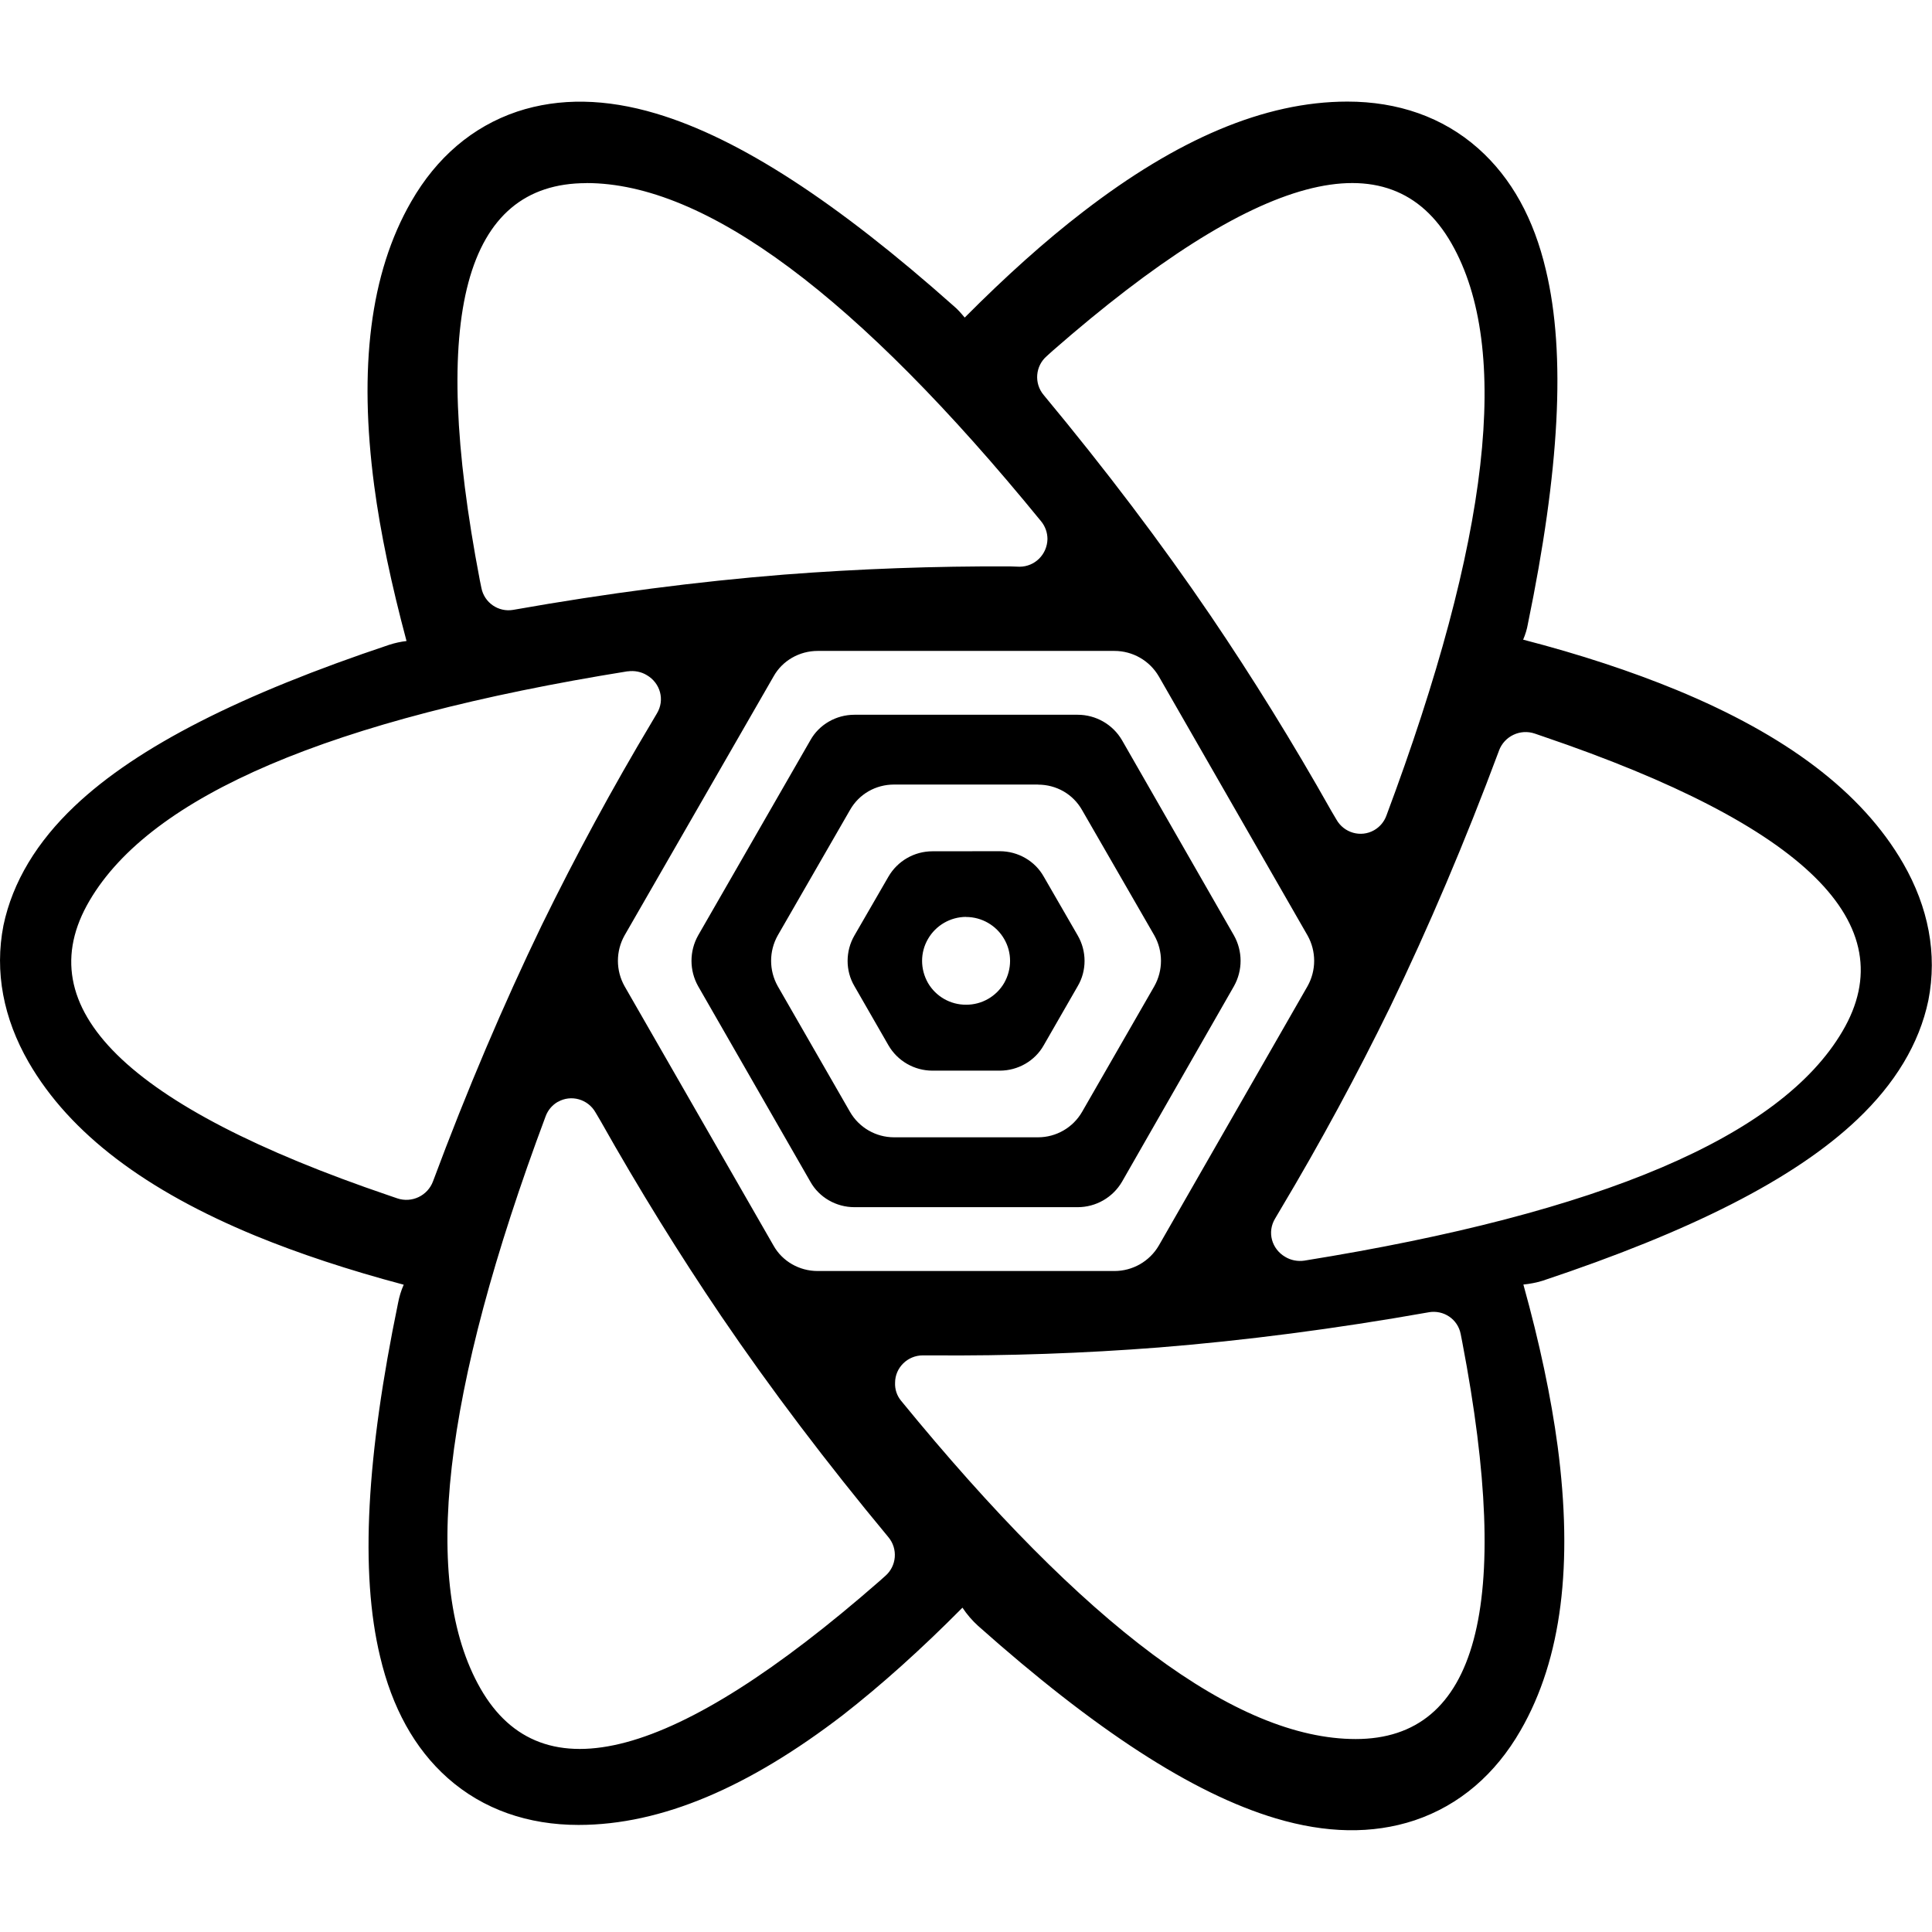
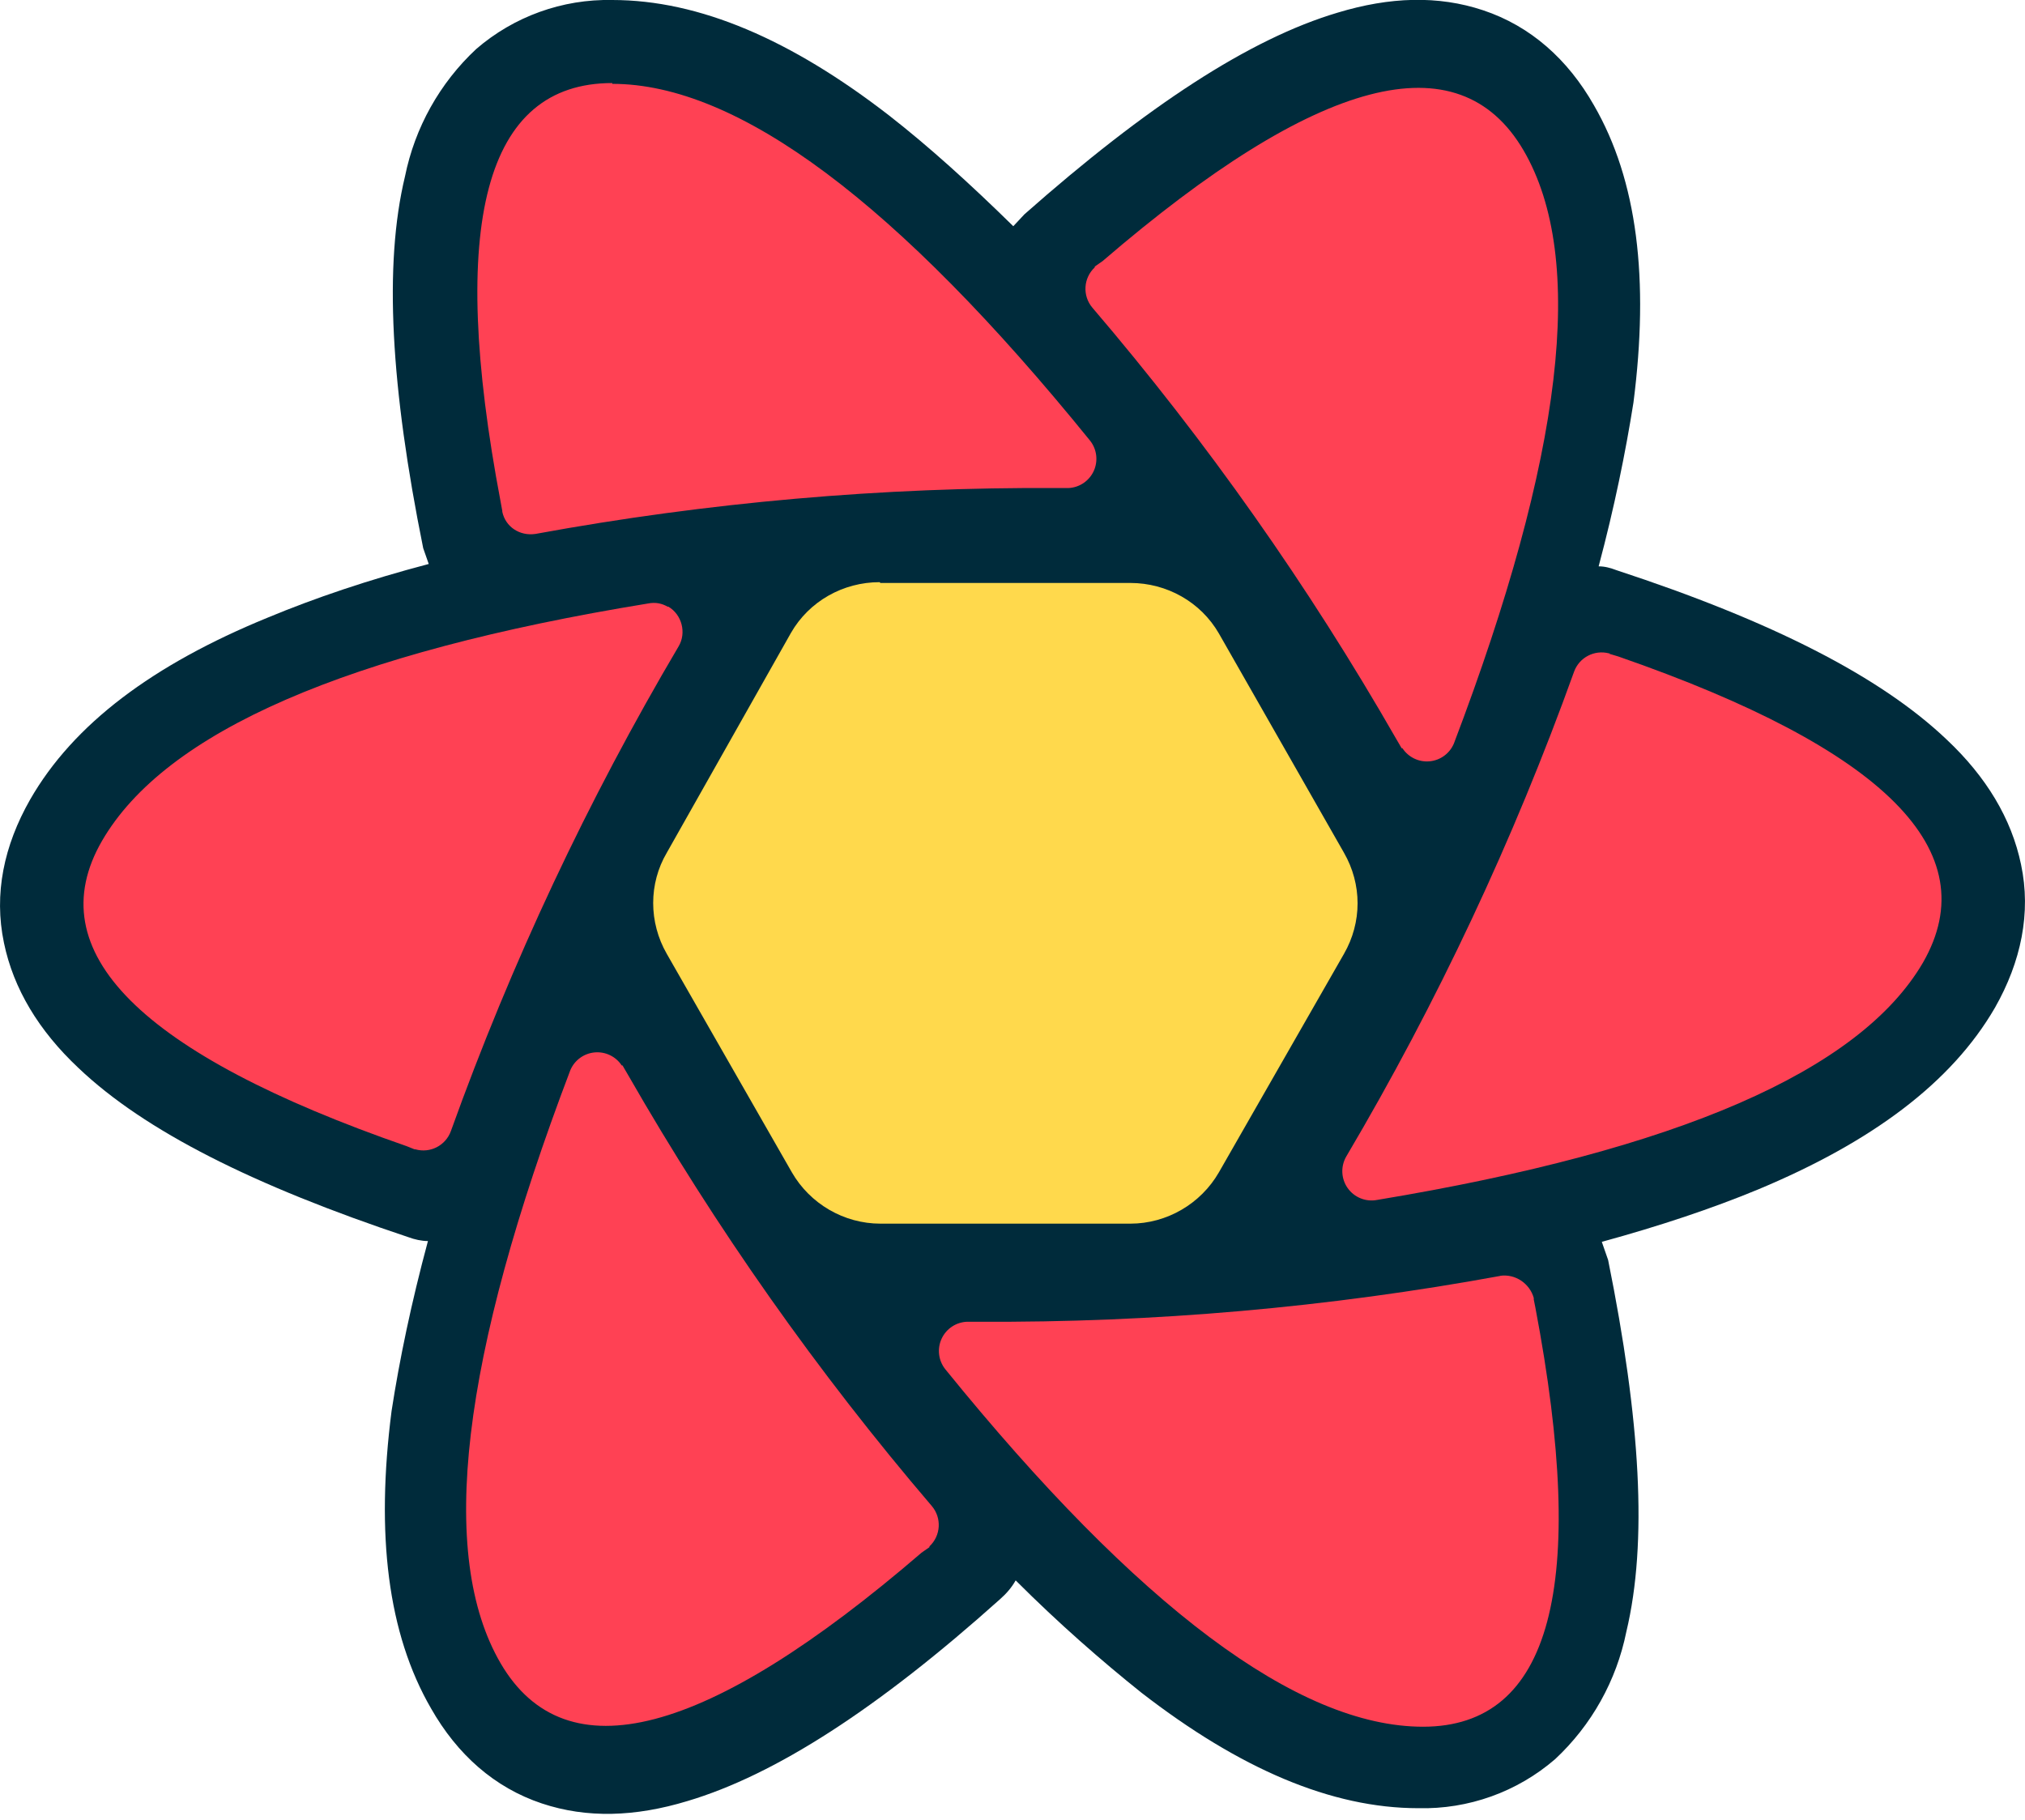
- <svg xmlns="http://www.w3.org/2000/svg" role="img" viewBox="0 0 24 24">
-   <path d="M6.93 13.688c.164-.094.375-.035.469.133l.062.105c.48.852.981 1.66 1.5 2.426.613.902 1.305 1.816 2.074 2.742a.345.345 0 0 1-.039.484l-.074.066c-2.543 2.223-4.191 2.664-4.953 1.332-.746-1.305-.476-3.672.809-7.109a.344.344 0 0 1 .152-.18ZM17.75 16.301c.184-.031.359.086.395.27l.02.102c.629 3.285.188 4.93-1.324 4.93-1.48 0-3.359-1.402-5.648-4.203a.327.327 0 0 1-.074-.223c0-.188.156-.34.344-.34h.121a32.984 32.984 0 0 0 2.809-.098c1.07-.086 2.191-.231 3.359-.438zm.871-6.977a.353.353 0 0 1 .445-.211l.102.035c3.262 1.109 4.504 2.332 3.719 3.664-.766 1.305-2.992 2.254-6.684 2.848-.082.012-.168-.004-.238-.047-.168-.098-.227-.308-.125-.476l.062-.105c.504-.844.957-1.684 1.367-2.523.477-.988.93-2.051 1.352-3.184zM7.797 8.34c.082-.012.168.004.238.047.168.098.227.308.125.476l-.062.105a34.088 34.088 0 0 0-1.367 2.523c-.477.988-.93 2.051-1.352 3.184a.353.353 0 0 1-.445.211l-.102-.035c-3.262-1.109-4.504-2.332-3.719-3.664.766-1.305 2.992-2.254 6.684-2.848Zm5.281-3.984c2.543-2.223 4.191-2.664 4.953-1.332.746 1.305.476 3.672-.809 7.109a.344.344 0 0 1-.152.18c-.164.094-.375.035-.469-.133l-.062-.105c-.48-.852-.981-1.66-1.5-2.426-.613-.902-1.305-1.816-2.074-2.742a.345.345 0 0 1 .039-.484Zm-5.793-2.082c1.48 0 3.363 1.402 5.649 4.203a.349.349 0 0 1 .078.219c-.004.191-.156.344-.348.344l-.117-.004a34.584 34.584 0 0 0-2.809.102c-1.074.086-2.195.231-3.363.438a.343.343 0 0 1-.395-.273l-.02-.098c-.629-3.285-.188-4.93 1.324-4.93Zm2.871 5.812h3.688a.638.638 0 0 1 .551.316l1.848 3.219a.644.644 0 0 1 0 .629l-1.848 3.223a.638.638 0 0 1-.551.316h-3.688c-.227 0-.438-.121-.547-.316L7.758 12.25a.644.644 0 0 1 0-.629l1.852-3.219c.109-.195.32-.316.547-.316Zm3.231.793a.638.638 0 0 1 .551.316l1.391 2.426a.644.644 0 0 1 0 .629l-1.391 2.43a.638.638 0 0 1-.551.316h-2.773c-.227 0-.438-.121-.547-.316L8.672 12.25a.644.644 0 0 1 0-.629l1.395-2.426c.109-.195.32-.316.547-.316Zm-.492.867h-1.789c-.227 0-.434.117-.547.316l-.898 1.559a.644.644 0 0 0 0 .629l.898 1.562a.632.632 0 0 0 .547.316h1.789a.632.632 0 0 0 .547-.316l.898-1.562a.644.644 0 0 0 0-.629l-.898-1.558c-.113-.199-.32-.316-.547-.316Zm-.476.828c.227 0 .438.121.547.316l.422.731c.113.195.113.438 0 .629l-.422.734c-.109.195-.32.316-.547.316h-.836a.632.632 0 0 1-.547-.316l-.422-.734c-.113-.191-.113-.434 0-.629l.422-.73a.632.632 0 0 1 .547-.316zm-.418.816a.548.548 0 0 0-.473.274c-.098.168-.098.375 0 .547a.544.544 0 0 0 .473.27.544.544 0 0 0 .473-.27c.098-.172.098-.379 0-.547A.548.548 0 0 0 12 11.391Zm-4.422.547h.981M18.98 7.75c.391-1.895.476-3.344.223-4.398-.148-.629-.422-1.137-.84-1.508-.441-.391-1-.582-1.625-.582-1.035 0-2.121.473-3.281 1.367-.473.363-.965.805-1.473 1.316-.043-.051-.086-.102-.137-.144-1.445-1.285-2.66-2.082-3.699-2.391-.617-.184-1.195-.199-1.723-.024-.559.188-1.004.574-1.316 1.117-.516.894-.652 2.074-.461 3.527.078.59.215 1.234.402 1.933a1.119 1.119 0 0 0-.215.047C3.008 8.621 1.711 9.269.926 10.015c-.465.441-.769.938-.883 1.48-.113.578 0 1.156.312 1.699.516.894 1.465 1.598 2.816 2.156.543.223 1.156.426 1.844.609a1.023 1.023 0 0 0-.07.227c-.391 1.891-.476 3.344-.223 4.394.148.629.426 1.141.84 1.508.441.391 1 .582 1.625.582 1.035 0 2.121-.473 3.281-1.363.476-.371.973-.816 1.488-1.336a1.2 1.2 0 0 0 .195.227c1.445 1.285 2.66 2.082 3.699 2.391.617.184 1.195.199 1.723.024.559-.188 1.004-.574 1.316-1.117.516-.894.652-2.074.461-3.527-.082-.613-.223-1.281-.426-2.012a1.225 1.225 0 0 0 .238-.047c1.828-.609 3.125-1.258 3.91-2.004.465-.441.77-.937.883-1.48.113-.578 0-1.156-.312-1.699-.516-.895-1.465-1.598-2.816-2.156-.559-.23-1.195-.441-1.906-.625a.865.865 0 0 0 .059-.195z" />
+ <svg xmlns="http://www.w3.org/2000/svg" preserveAspectRatio="xMidYMid" viewBox="0 0 256 230">
+   <path d="m158 142.5-5 8.5a8.3 8.3 0 0 1-7.1 4.2h-37.6c-3 0-5.7-1.6-7.2-4.2l-5-8.5H158Zm13.7-23.9-8.6 15H91l-8.7-15h89.3Zm-8.3-23.3 8.3 14.5H82.4l8.4-14.5h72.6Zm-17.5-22c3 0 5.7 1.5 7.2 4l5.2 9.1H95.9l5.2-9a8.3 8.3 0 0 1 7.2-4.2h37.6Z" fill="#00435B" />
+   <path d="M53.5 69.3c-4.1-20.3-5-35.8-2.3-47a30.2 30.2 0 0 1 9-16.1A25.5 25.5 0 0 1 77.4 0c11 0 22.6 5 35 14.6 5 3.9 10.2 8.6 15.7 14l1.4-1.5C145 13.4 158 4.9 169.1 1.6c6.6-2 12.7-2.2 18.4-.3 6 2 10.7 6.2 14 12 5.5 9.5 7 22 5 37.6-1 6.3-2.4 13.2-4.4 20.7.8 0 1.5.2 2.3.5 19.5 6.4 33.3 13.4 41.7 21.4 5 4.7 8.2 10 9.4 15.8 1.3 6.1 0 12.3-3.3 18.1-5.5 9.5-15.6 17-30 23-5.8 2.4-12.4 4.6-19.7 6.6l.8 2.3c4.1 20.3 5 35.7 2.3 47a30.2 30.2 0 0 1-9 16.1 25.5 25.5 0 0 1-17.3 6.2c-11 0-22.6-5-35-14.6-5-4-10.4-8.7-15.9-14.2-.5.9-1.2 1.7-2 2.4C111 216 98 224.4 86.9 227.7c-6.6 2-12.7 2.2-18.4.3-6-2-10.7-6.2-14-12-5.5-9.5-7-22-5-37.6 1-6.5 2.5-13.7 4.6-21.5-.8 0-1.7-.2-2.5-.5C32.1 149.9 18.3 143 9.9 135c-5-4.7-8.2-10-9.4-15.8-1.3-6.2 0-12.3 3.3-18.1 5.5-9.6 15.6-17.1 30-23 6-2.5 12.8-4.8 20.4-6.8l-.7-2Z" fill="#002B3B" />
+   <path d="M189.6 161.3c2-.3 3.8 1 4.3 2.8v.2l.2 1c6.7 35.3 2 53-14.2 53-15.8 0-36-15.1-60.4-45.2a3.7 3.7 0 0 1 2.8-6H123.7a354 354 0 0 0 66-5.8Zm-111-26.6h.1l.7 1.2a358 358 0 0 0 38.4 54.5 3.7 3.7 0 0 1-.3 5.1v.1l-1 .7c-27.2 23.4-45 28-53.2 14-8-13.7-5-38.7 8.8-75a3.7 3.7 0 0 1 6.5-.6Zm124.9-52h.1l1 .3c33.7 11.7 46.6 24.6 38.5 38.7-8 13.7-31 23.7-69 30a3.7 3.7 0 0 1-3.9-5.5A359.6 359.6 0 0 0 199 84.9a3.7 3.7 0 0 1 4.4-2.3h.1Zm-119-6c1.7 1 2.3 3.3 1.3 5A359.6 359.6 0 0 0 57 143a3.7 3.7 0 0 1-4.5 2.3h-.1l-1-.4c-33.7-11.7-46.6-24.6-38.5-38.6 8-13.8 31-23.8 69-30 1-.2 1.8 0 2.5.4ZM192.6 19c8 13.7 5 38.7-8.8 75a3.7 3.7 0 0 1-6.5.6h-.1l-.7-1.2a358 358 0 0 0-38.4-54.5 3.7 3.7 0 0 1 .3-5.1v-.1l1-.7c27.2-23.4 45-28 53.2-14ZM77.4 10.6c15.9 0 36 15 60.4 45.1a3.7 3.7 0 0 1-2.7 6h-1.4a354 354 0 0 0-66 5.8c-2 .3-3.8-.9-4.2-2.8v-.1l-.2-1.1c-6.7-35.3-2-53 14.1-53Z" fill="#FF4154" />
+   <path d="M111.3 73.7h31.6c4.6 0 8.9 2.4 11.2 6.4l15.8 27.7c2.3 4 2.3 8.8 0 12.8l-15.8 27.6c-2.3 4-6.6 6.5-11.2 6.5h-31.6c-4.6 0-8.9-2.5-11.2-6.5l-15.8-27.6c-2.3-4-2.3-8.9 0-12.8L100 80c2.3-4 6.6-6.4 11.2-6.4ZM138 82c4.6 0 8.8 2.5 11.1 6.5l11.1 19.3c2.3 4 2.3 8.8 0 12.8l-11 19.3c-2.4 4-6.6 6.5-11.2 6.5h-22c-4.6 0-8.9-2.5-11.2-6.5l-11-19.3c-2.3-4-2.3-8.9 0-12.8l11-19.3c2.3-4 6.6-6.5 11.2-6.5h22Zm-5.2 9.1h-11.6c-4.6 0-8.9 2.5-11.2 6.5l-5.8 10.2c-2.3 4-2.3 8.8 0 12.8l5.8 10.2c2.3 4 6.6 6.4 11.2 6.4h11.6c4.6 0 8.8-2.4 11.1-6.4l5.9-10.2c2.3-4 2.3-8.9 0-12.8L144 97.6c-2.3-4-6.5-6.5-11.1-6.5Zm-5 8.8c4.6 0 8.8 2.4 11.1 6.4l.9 1.5c2.3 4 2.3 8.8 0 12.8l-.9 1.5c-2.3 4-6.5 6.4-11.1 6.4h-1.6c-4.6 0-8.9-2.4-11.2-6.4l-.8-1.5c-2.3-4-2.3-8.9 0-12.8l.8-1.5c2.3-4 6.6-6.4 11.2-6.4h1.6Zm-.8 8.6a5.7 5.7 0 1 0 0 11.4 5.7 5.7 0 1 0 0-11.4Zm-46.5 5.7h10.3" fill="#FFD94C" />
</svg>
